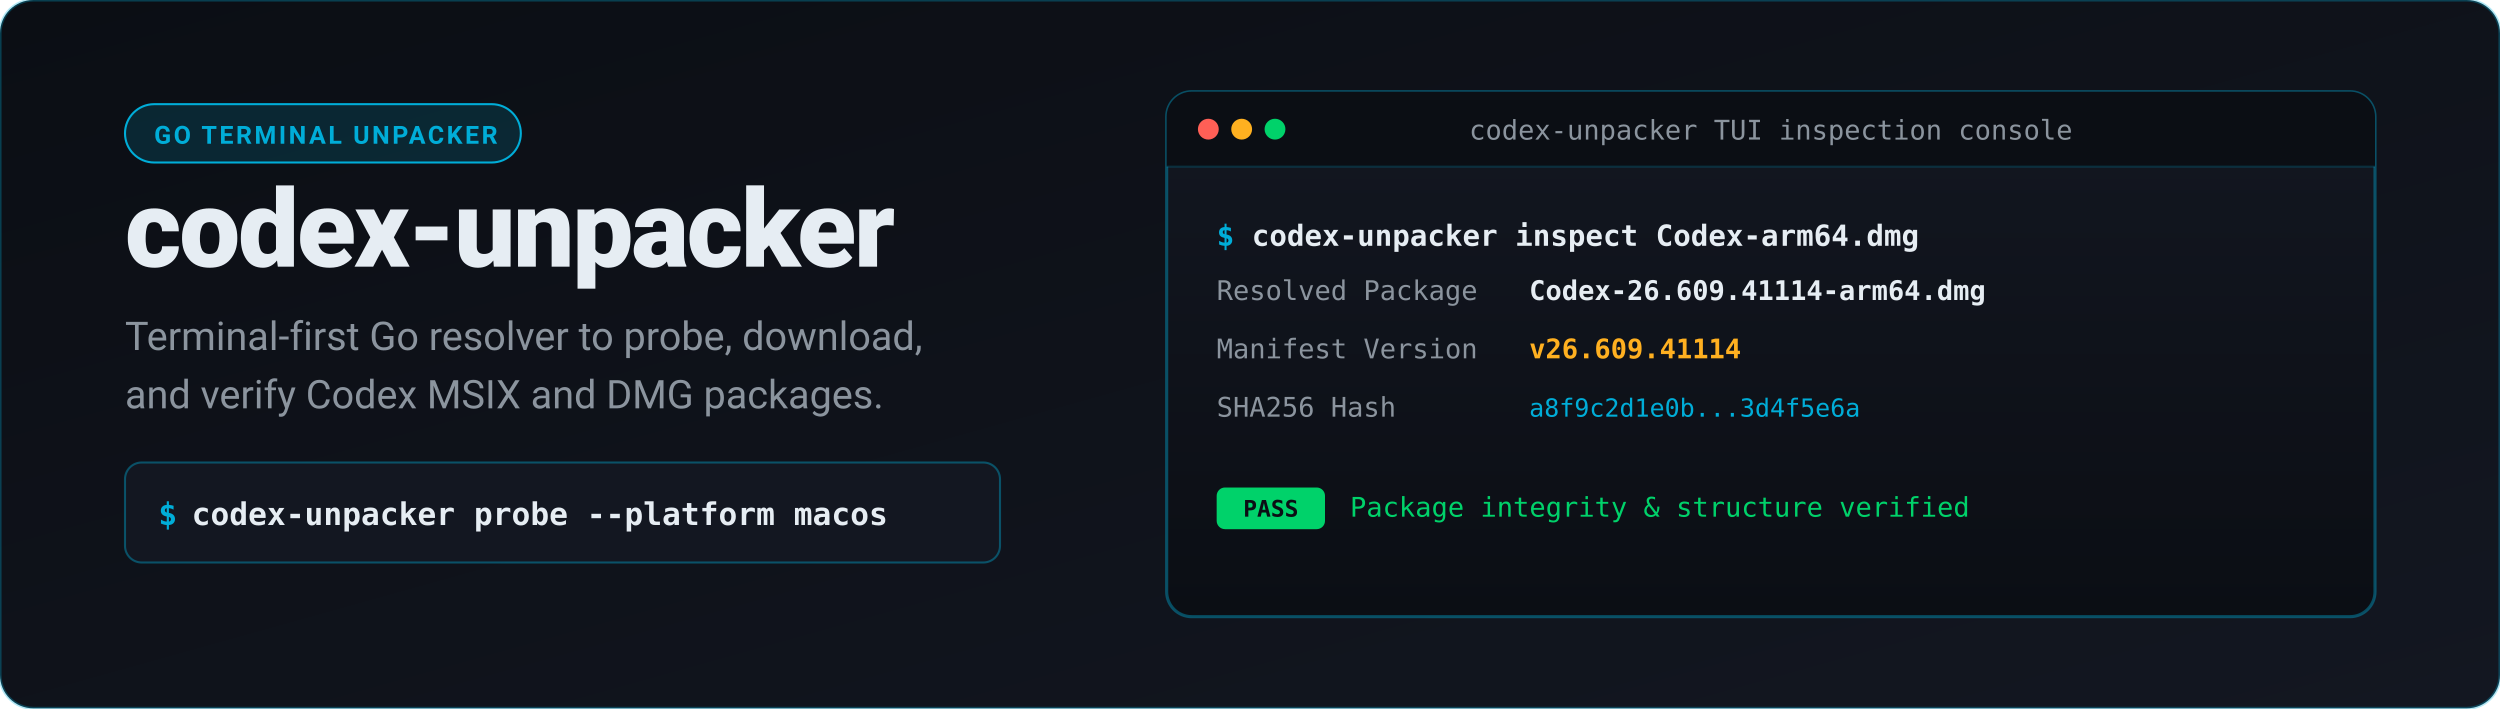
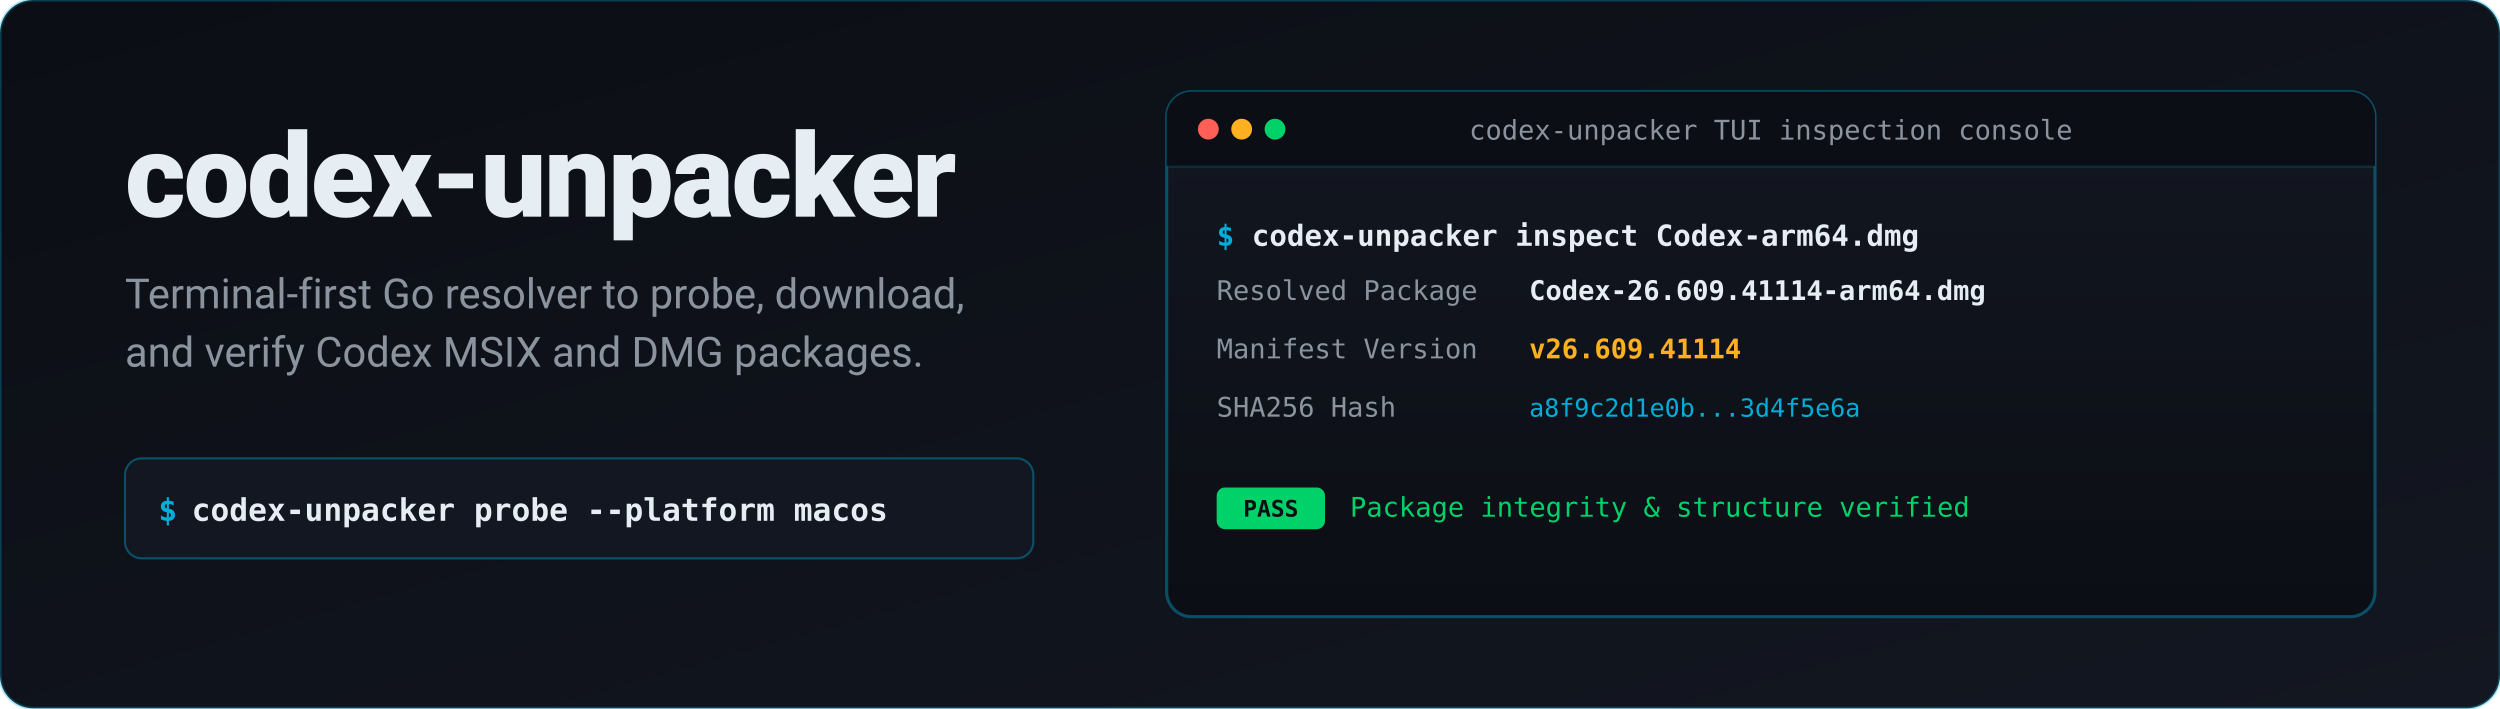
<svg xmlns="http://www.w3.org/2000/svg" width="1200" height="340" viewBox="0 0 1200 340" role="img" aria-labelledby="title desc">
  <defs>
    <linearGradient id="hero-bg" x1="0%" y1="0%" x2="100%" y2="100%">
      <stop offset="0%" stop-color="#0B0E14" />
      <stop offset="100%" stop-color="#131721" />
    </linearGradient>
    <linearGradient id="panel-bg" x1="0%" y1="0%" x2="0%" y2="100%">
      <stop offset="0%" stop-color="#131721" />
      <stop offset="100%" stop-color="#0B0E14" />
    </linearGradient>
  </defs>
  <rect width="1200" height="340" rx="16" fill="url(#hero-bg)" />
  <rect width="1200" height="340" rx="16" fill="none" stroke="#00ADD8" stroke-width="1.5" stroke-opacity="0.3" />
-   <g transform="translate(60, 50)">
-     <g transform="translate(0, 0)">
-       <rect width="190" height="28" rx="14" fill="#00ADD8" fill-opacity="0.15" stroke="#00ADD8" stroke-width="1" />
-       <text x="14" y="19" font-family="-apple-system, BlinkMacSystemFont, 'Segoe UI', Roboto, sans-serif" font-size="12" font-weight="700" fill="#00ADD8" letter-spacing="1.2">GO TERMINAL UNPACKER</text>
-     </g>
-     <text x="0" y="78" font-family="-apple-system, BlinkMacSystemFont, 'Segoe UI', Roboto, sans-serif" font-size="52" font-weight="800" fill="#E6EDF3" letter-spacing="-1">codex-unpacker</text>
-     <text x="0" y="118" font-family="-apple-system, BlinkMacSystemFont, 'Segoe UI', Roboto, sans-serif" font-size="19" fill="#8B949E" font-weight="400">Terminal-first Go resolver to probe, download,</text>
-     <text x="0" y="146" font-family="-apple-system, BlinkMacSystemFont, 'Segoe UI', Roboto, sans-serif" font-size="19" fill="#8B949E" font-weight="400">and verify Codex MSIX and DMG packages.</text>
-     <g transform="translate(0, 172)">
-       <rect width="420" height="48" rx="8" fill="#131721" stroke="#00ADD8" stroke-width="1" stroke-opacity="0.4" />
+   <g transform="translate(60, 52)">
+     <text x="0" y="52" font-family="-apple-system, BlinkMacSystemFont, 'Segoe UI', Roboto, sans-serif" font-size="56" font-weight="800" fill="#E6EDF3" letter-spacing="-1">codex-unpacker</text>
+     <text x="0" y="96" font-family="-apple-system, BlinkMacSystemFont, 'Segoe UI', Roboto, sans-serif" font-size="20" fill="#8B949E" font-weight="400">Terminal-first Go resolver to probe, download,</text>
+     <text x="0" y="124" font-family="-apple-system, BlinkMacSystemFont, 'Segoe UI', Roboto, sans-serif" font-size="20" fill="#8B949E" font-weight="400">and verify Codex MSIX and DMG packages.</text>
+     <g transform="translate(0, 168)">
+       <rect width="436" height="48" rx="8" fill="#131721" stroke="#00ADD8" stroke-width="1" stroke-opacity="0.4" />
      <text x="16" y="30" font-family="ui-monospace, SFMono-Regular, Menlo, monospace" font-size="15" fill="#00ADD8" font-weight="700">$</text>
      <text x="32" y="30" font-family="ui-monospace, SFMono-Regular, Menlo, monospace" font-size="15" fill="#E6EDF3" font-weight="600">codex-unpacker probe --platform macos</text>
    </g>
  </g>
  <g transform="translate(560, 44)">
    <rect width="580" height="252" rx="12" fill="url(#panel-bg)" />
    <rect width="580" height="252" rx="12" fill="none" stroke="#00ADD8" stroke-width="1.5" stroke-opacity="0.4" />
    <path d="M 0,12 A 12,12 0 0,1 12,0 L 568,0 A 12,12 0 0,1 580,12 L 580,36 L 0,36 Z" fill="#0B0E14" />
    <line x1="0" y1="36" x2="580" y2="36" stroke="#00ADD8" stroke-width="1" stroke-opacity="0.2" />
    <circle cx="20" cy="18" r="5" fill="#FF5F56" />
    <circle cx="36" cy="18" r="5" fill="#FFB020" />
    <circle cx="52" cy="18" r="5" fill="#00D26A" />
    <text x="290" y="23" font-family="ui-monospace, SFMono-Regular, Menlo, monospace" font-size="13" fill="#8B949E" text-anchor="middle">codex-unpacker TUI inspection console</text>
    <g transform="translate(24, 56)">
      <text x="0" y="18" font-family="ui-monospace, SFMono-Regular, Menlo, monospace" font-size="14" fill="#00ADD8" font-weight="bold">$ <tspan fill="#E6EDF3">codex-unpacker inspect Codex-arm64.dmg</tspan>
      </text>
      <g transform="translate(0, 44)">
        <text x="0" y="0" font-family="ui-monospace, SFMono-Regular, Menlo, monospace" font-size="13" fill="#8B949E">Resolved Package</text>
        <text x="150" y="0" font-family="ui-monospace, SFMono-Regular, Menlo, monospace" font-size="13" font-weight="600" fill="#E6EDF3">Codex-26.609.41114-arm64.dmg</text>
      </g>
      <g transform="translate(0, 72)">
        <text x="0" y="0" font-family="ui-monospace, SFMono-Regular, Menlo, monospace" font-size="13" fill="#8B949E">Manifest Version</text>
        <text x="150" y="0" font-family="ui-monospace, SFMono-Regular, Menlo, monospace" font-size="13" font-weight="600" fill="#FFB020">v26.609.41114</text>
      </g>
      <g transform="translate(0, 100)">
        <text x="0" y="0" font-family="ui-monospace, SFMono-Regular, Menlo, monospace" font-size="13" fill="#8B949E">SHA256 Hash</text>
        <text x="150" y="0" font-family="ui-monospace, SFMono-Regular, Menlo, monospace" font-size="12" fill="#00ADD8">a8f9c2d1e0b...3d4f5e6a</text>
      </g>
      <g transform="translate(0, 134)">
        <rect width="52" height="20" rx="4" fill="#00D26A" />
        <text x="26" y="14" font-family="ui-monospace, SFMono-Regular, Menlo, monospace" font-size="11" font-weight="700" fill="#0B0E14" text-anchor="middle">PASS</text>
        <text x="64" y="14" font-family="ui-monospace, SFMono-Regular, Menlo, monospace" font-size="13" fill="#00D26A">Package integrity &amp; structure verified</text>
      </g>
    </g>
  </g>
</svg>
